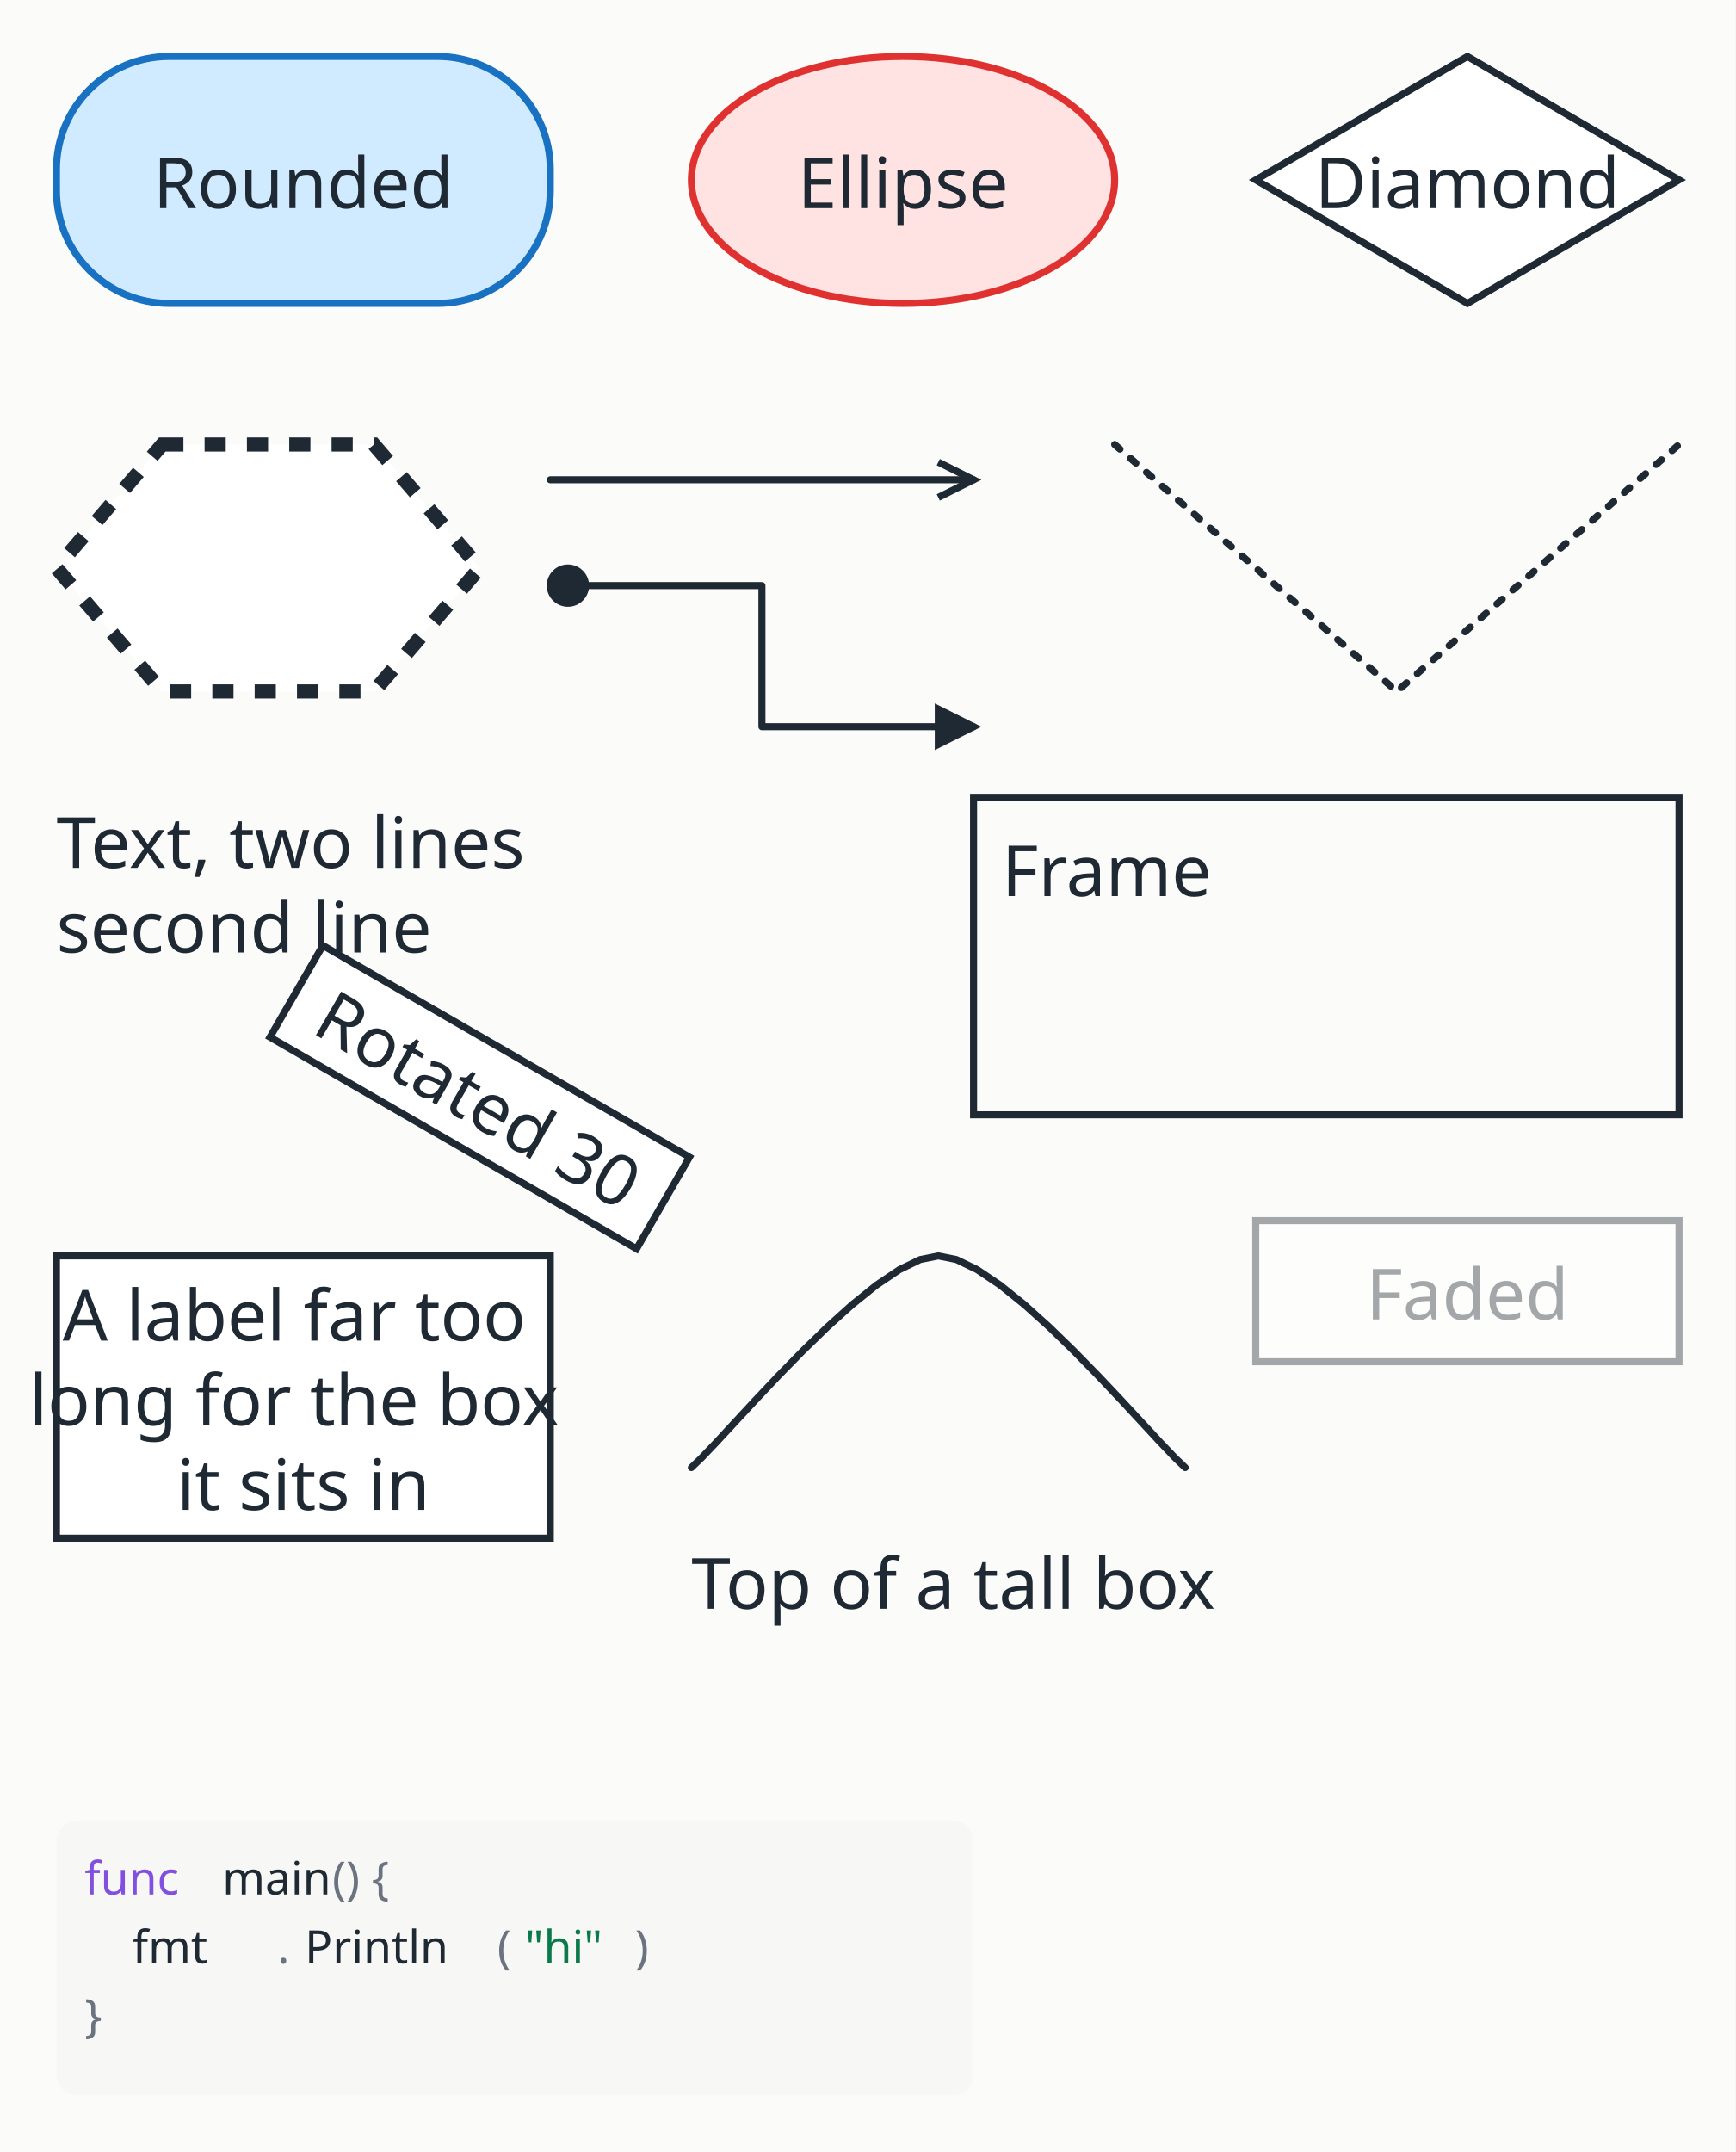
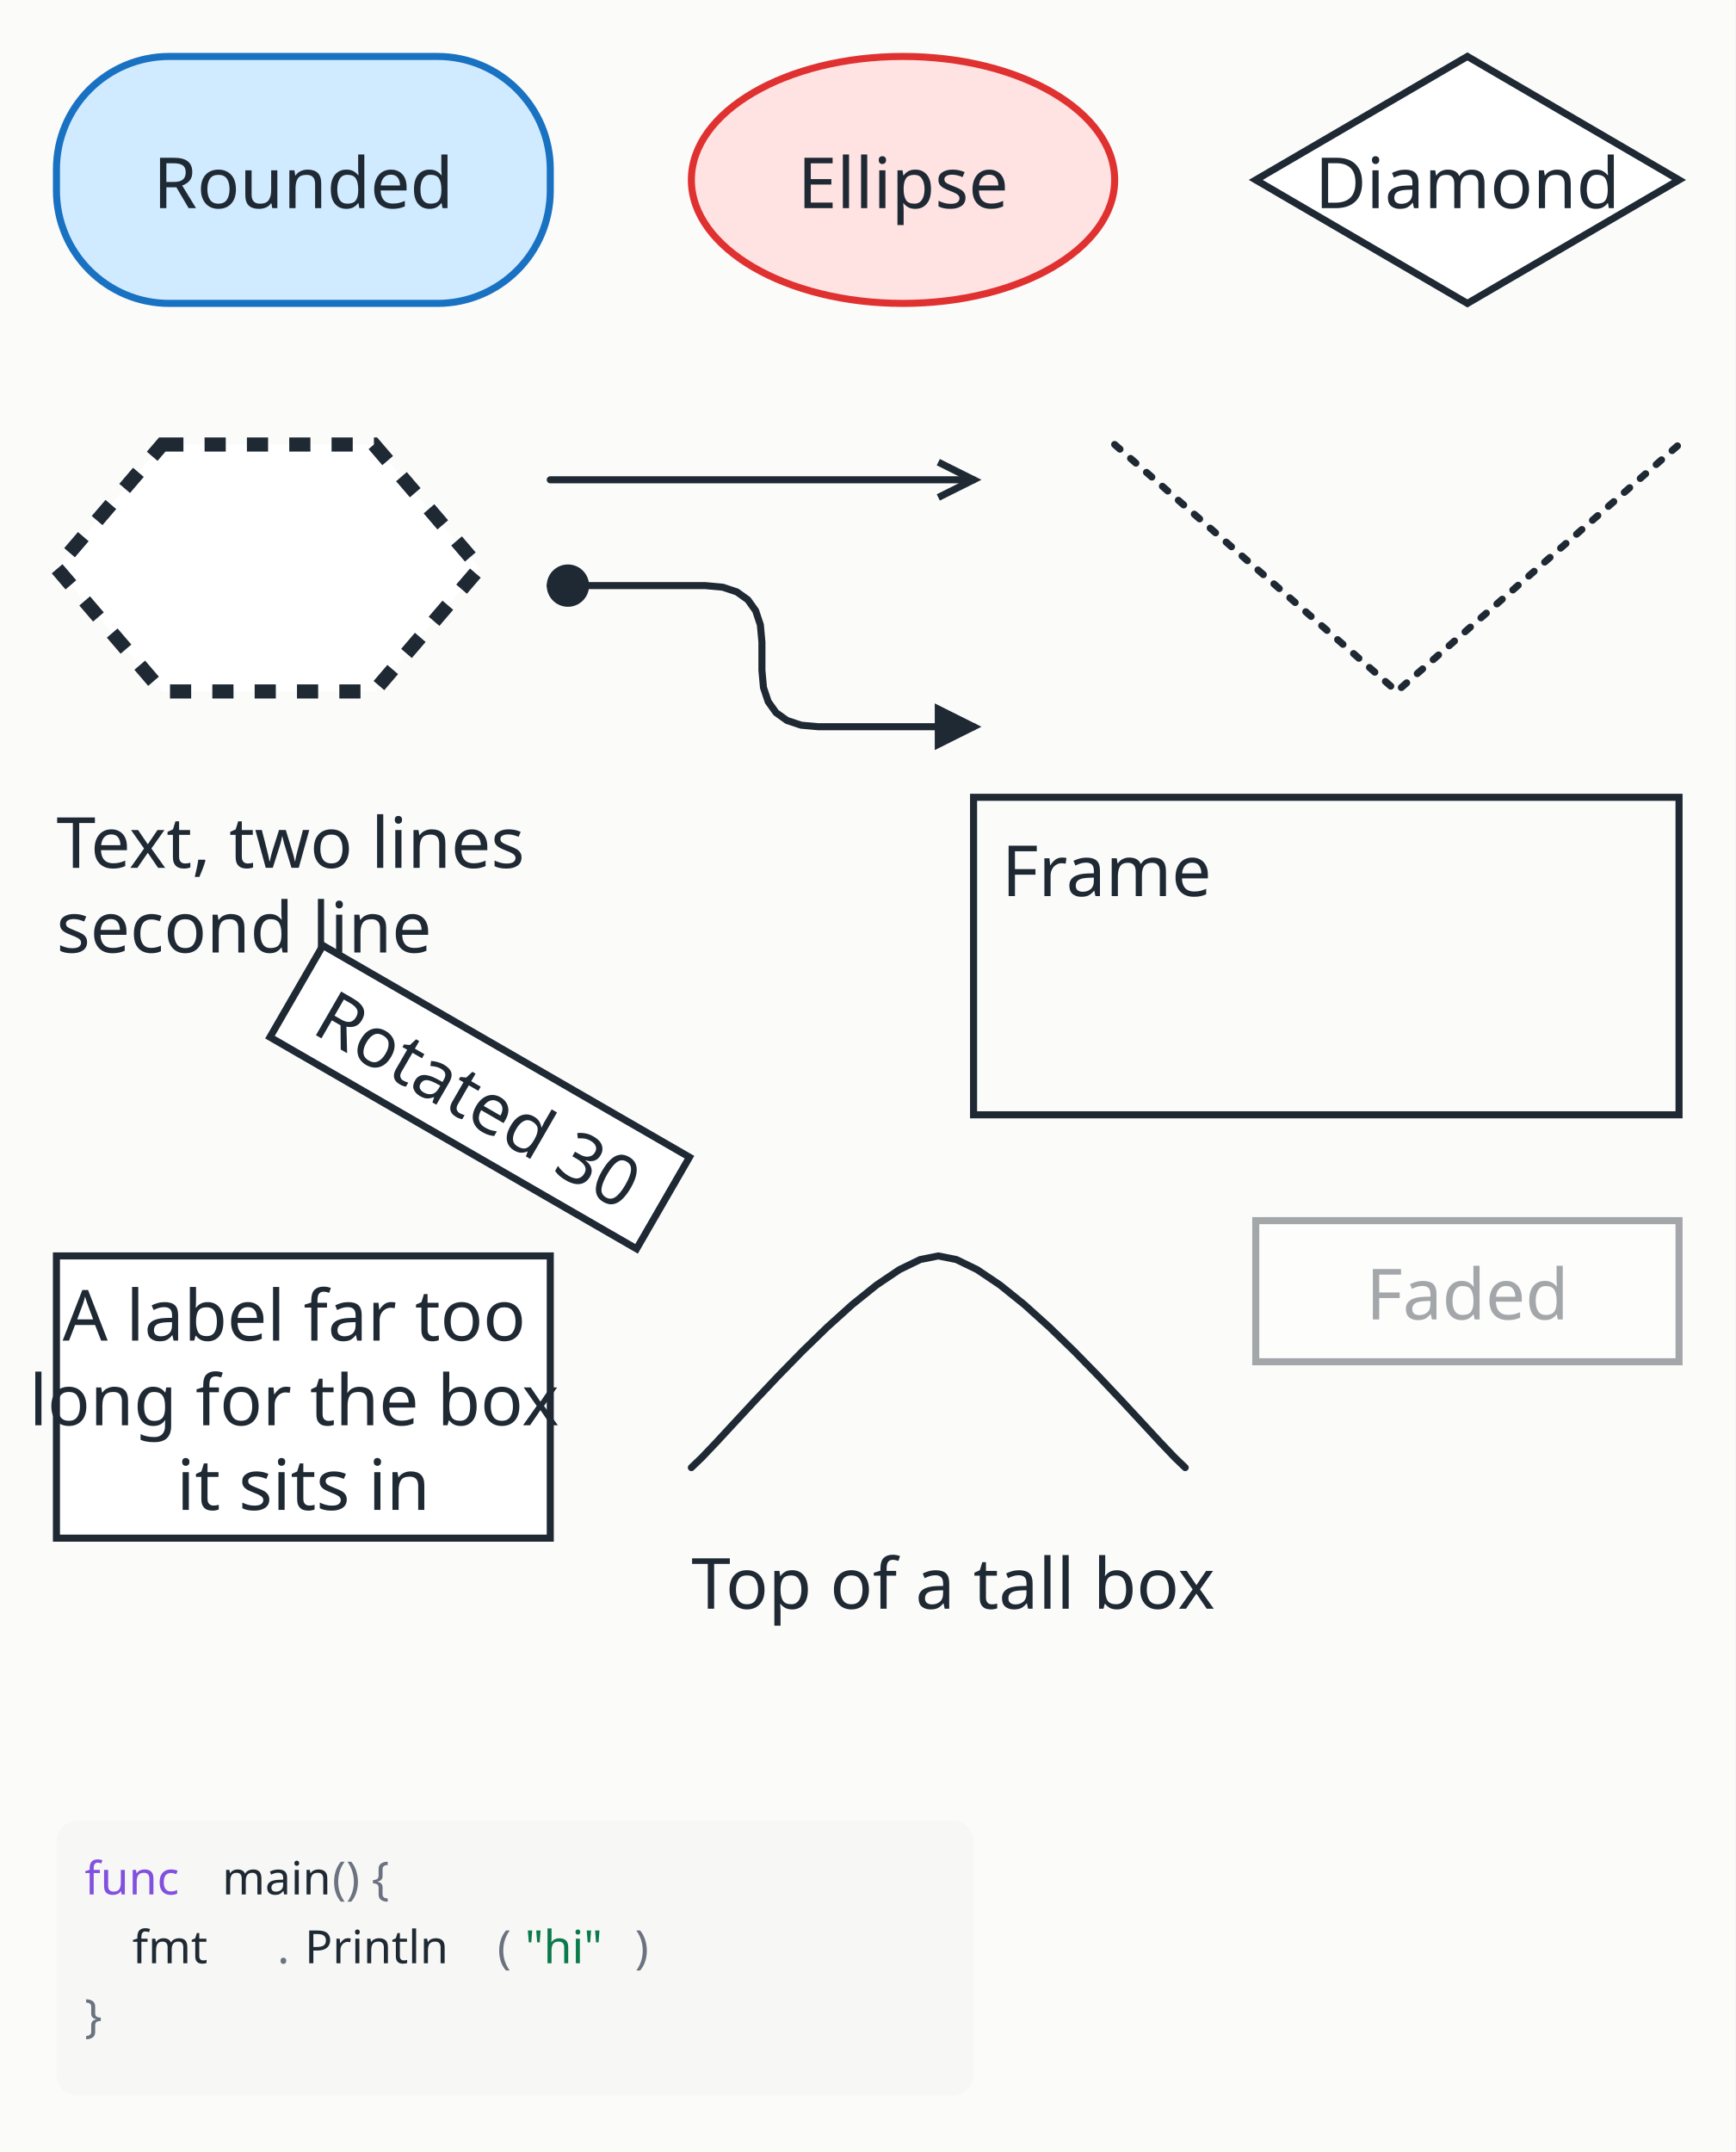
<svg xmlns="http://www.w3.org/2000/svg" width="492" height="610" viewBox="-16 -16 492 610">
  <rect data-background="true" x="-16" y="-16" width="492" height="610" fill="#fbfbfa" />
  <g data-id="r">
    <rect x="0" y="0" width="140" height="70" rx="32" fill="#d0ebff" stroke="#1971c2" stroke-width="2" />
    <text x="70" y="43" fill="#1f2933" font-family="'Geist', system-ui, sans-serif" font-size="20" text-anchor="middle">
      <tspan x="70" dy="0">Rounded</tspan>
    </text>
  </g>
  <g data-id="e">
    <ellipse cx="240" cy="35" rx="60" ry="35" fill="#ffe3e3" stroke="#e03131" stroke-width="2" />
    <text x="240" y="43" fill="#1f2933" font-family="'Geist', system-ui, sans-serif" font-size="20" text-anchor="middle">
      <tspan x="240" dy="0">Ellipse</tspan>
    </text>
  </g>
  <g data-id="d">
    <g transform="translate(340 0)">
      <path d="M60 0 L120 35 L60 70 L0 35 Z" fill="#ffffff" stroke="#1f2933" stroke-width="2" />
    </g>
    <text x="400" y="43" fill="#1f2933" font-family="'Geist', system-ui, sans-serif" font-size="20" text-anchor="middle">
      <tspan x="400" dy="0">Diamond</tspan>
    </text>
  </g>
  <g data-id="h">
    <g transform="translate(0 110)">
      <path d="M30 0 L90 0 L120 35 L90 70 L30 70 L0 35 Z" fill="#ffffff" stroke="#1f2933" stroke-width="4" stroke-dasharray="6 6" />
    </g>
  </g>
  <g data-id="a1">
    <polyline points="140 120 260 120" fill="none" stroke="#1f2933" stroke-width="2" stroke-linecap="round" stroke-linejoin="round" />
    <g data-head="end" transform="translate(260 120) rotate(0)">
      <path d="M-10 -5 L0 0 L-10 5" fill="none" stroke="#1f2933" stroke-width="2" />
    </g>
  </g>
  <g data-id="a2">
-     <polyline points="140 150 200 150 200 190 260 190" fill="none" stroke="#1f2933" stroke-width="2" stroke-linecap="round" stroke-linejoin="round" />
+     <polyline points="140 150 184 150 188.889 150.444 192.889 151.778 196 154 198.222 157.111 199.556 161.111 200 166 200 174 200.444 178.889 201.778 182.889 204 186 207.111 188.222 211.111 189.556 216 190 260 190" fill="none" stroke="#1f2933" stroke-width="2" stroke-linecap="round" stroke-linejoin="round" />
    <g data-head="start" transform="translate(140 150) rotate(180)">
      <path d="M-10 0 C-10 -2.761 -7.761 -5 -5 -5 C-2.239 -5 0 -2.761 0 0 C0 2.761 -2.239 5 -5 5 C-7.761 5 -10 2.761 -10 0 Z" fill="#1f2933" stroke="#1f2933" stroke-width="2" />
    </g>
    <g data-head="end" transform="translate(260 190) rotate(0)">
      <path d="M0 0 L-10 -5 L-10 5 Z" fill="#1f2933" stroke="#1f2933" stroke-width="2" />
    </g>
  </g>
  <g data-id="l">
    <polyline points="300 110 380 180 460 110" fill="none" stroke="#1f2933" stroke-width="2" stroke-dasharray="2 4" stroke-linecap="round" stroke-linejoin="round" />
  </g>
  <g data-id="t">
    <text x="0" y="230" fill="#1f2933" font-family="'Geist', system-ui, sans-serif" font-size="20" text-anchor="start">
      <tspan x="0" dy="0">Text, two lines</tspan>
      <tspan x="0" dy="24">second line</tspan>
    </text>
  </g>
  <g data-id="f">
    <rect x="260" y="210" width="200" height="90" fill="none" stroke="#1f2933" stroke-width="2" />
    <text x="268" y="238" fill="#1f2933" font-family="'Geist', system-ui, sans-serif" font-size="20" text-anchor="start">
      <tspan x="268" dy="0">Frame</tspan>
    </text>
  </g>
  <g data-id="turned" transform="rotate(30 120 295)">
    <rect x="60" y="280" width="120" height="30" fill="#ffffff" stroke="#1f2933" stroke-width="2" />
    <text x="120" y="303" fill="#1f2933" font-family="'Geist', system-ui, sans-serif" font-size="20" text-anchor="middle">
      <tspan x="120" dy="0">Rotated 30</tspan>
    </text>
  </g>
  <g data-id="faded" opacity="0.4">
    <rect x="340" y="330" width="120" height="40" fill="#ffffff" stroke="#1f2933" stroke-width="2" />
    <text x="400" y="358" fill="#1f2933" font-family="'Geist', system-ui, sans-serif" font-size="20" text-anchor="middle">
      <tspan x="400" dy="0">Faded</tspan>
    </text>
  </g>
  <g data-id="wrapped">
    <rect x="0" y="340" width="140" height="80" fill="#ffffff" stroke="#1f2933" stroke-width="2" />
    <text x="70" y="364" fill="#1f2933" font-family="'Geist', system-ui, sans-serif" font-size="20" text-anchor="middle">
      <tspan x="70" dy="0">A label far too</tspan>
      <tspan x="70" dy="24">long for the box</tspan>
      <tspan x="70" dy="24">it sits in</tspan>
    </text>
  </g>
  <g data-id="curve">
    <polyline points="180 400 182.981 397.139 187.13 392.778 192.25 387.25 198.148 380.889 204.63 374.028 211.5 367 218.565 360.139 225.63 353.778 232.5 348.25 238.981 343.889 244.88 341.028 250 340 255.12 341.028 261.019 343.889 267.5 348.25 274.37 353.778 281.435 360.139 288.5 367 295.37 374.028 301.852 380.889 307.75 387.25 312.87 392.778 317.019 397.139 320 400" fill="none" stroke="#1f2933" stroke-width="2" stroke-linecap="round" stroke-linejoin="round" />
  </g>
  <g data-id="tall">
    <text x="180" y="440" fill="#1f2933" font-family="'Geist', system-ui, sans-serif" font-size="20" text-anchor="start">
      <tspan x="180" dy="0">Top of a tall box</tspan>
    </text>
  </g>
  <g data-id="code">
    <rect x="0" y="500" width="260" height="78" rx="6" fill="#f7f7f5" />
    <text x="8" y="521" fill="#8250df" font-family="Geist Mono" font-size="13" xml:space="preserve">func</text>
    <text x="39.2" y="521" fill="#1f2933" font-family="Geist Mono" font-size="13" xml:space="preserve"> </text>
    <text x="47" y="521" fill="#1f2933" font-family="Geist Mono" font-size="13" xml:space="preserve">main</text>
    <text x="78.2" y="521" fill="#6b7280" font-family="Geist Mono" font-size="13" xml:space="preserve">() {</text>
    <text x="8" y="540.5" fill="#1f2933" font-family="Geist Mono" font-size="13" xml:space="preserve">    fmt</text>
    <text x="62.6" y="540.5" fill="#6b7280" font-family="Geist Mono" font-size="13" xml:space="preserve">.</text>
    <text x="70.4" y="540.5" fill="#1f2933" font-family="Geist Mono" font-size="13" xml:space="preserve">Println</text>
    <text x="125" y="540.5" fill="#6b7280" font-family="Geist Mono" font-size="13" xml:space="preserve">(</text>
    <text x="132.8" y="540.5" fill="#0a7a4a" font-family="Geist Mono" font-size="13" xml:space="preserve">"hi"</text>
    <text x="164" y="540.5" fill="#6b7280" font-family="Geist Mono" font-size="13" xml:space="preserve">)</text>
    <text x="8" y="560" fill="#6b7280" font-family="Geist Mono" font-size="13" xml:space="preserve">}</text>
  </g>
</svg>
